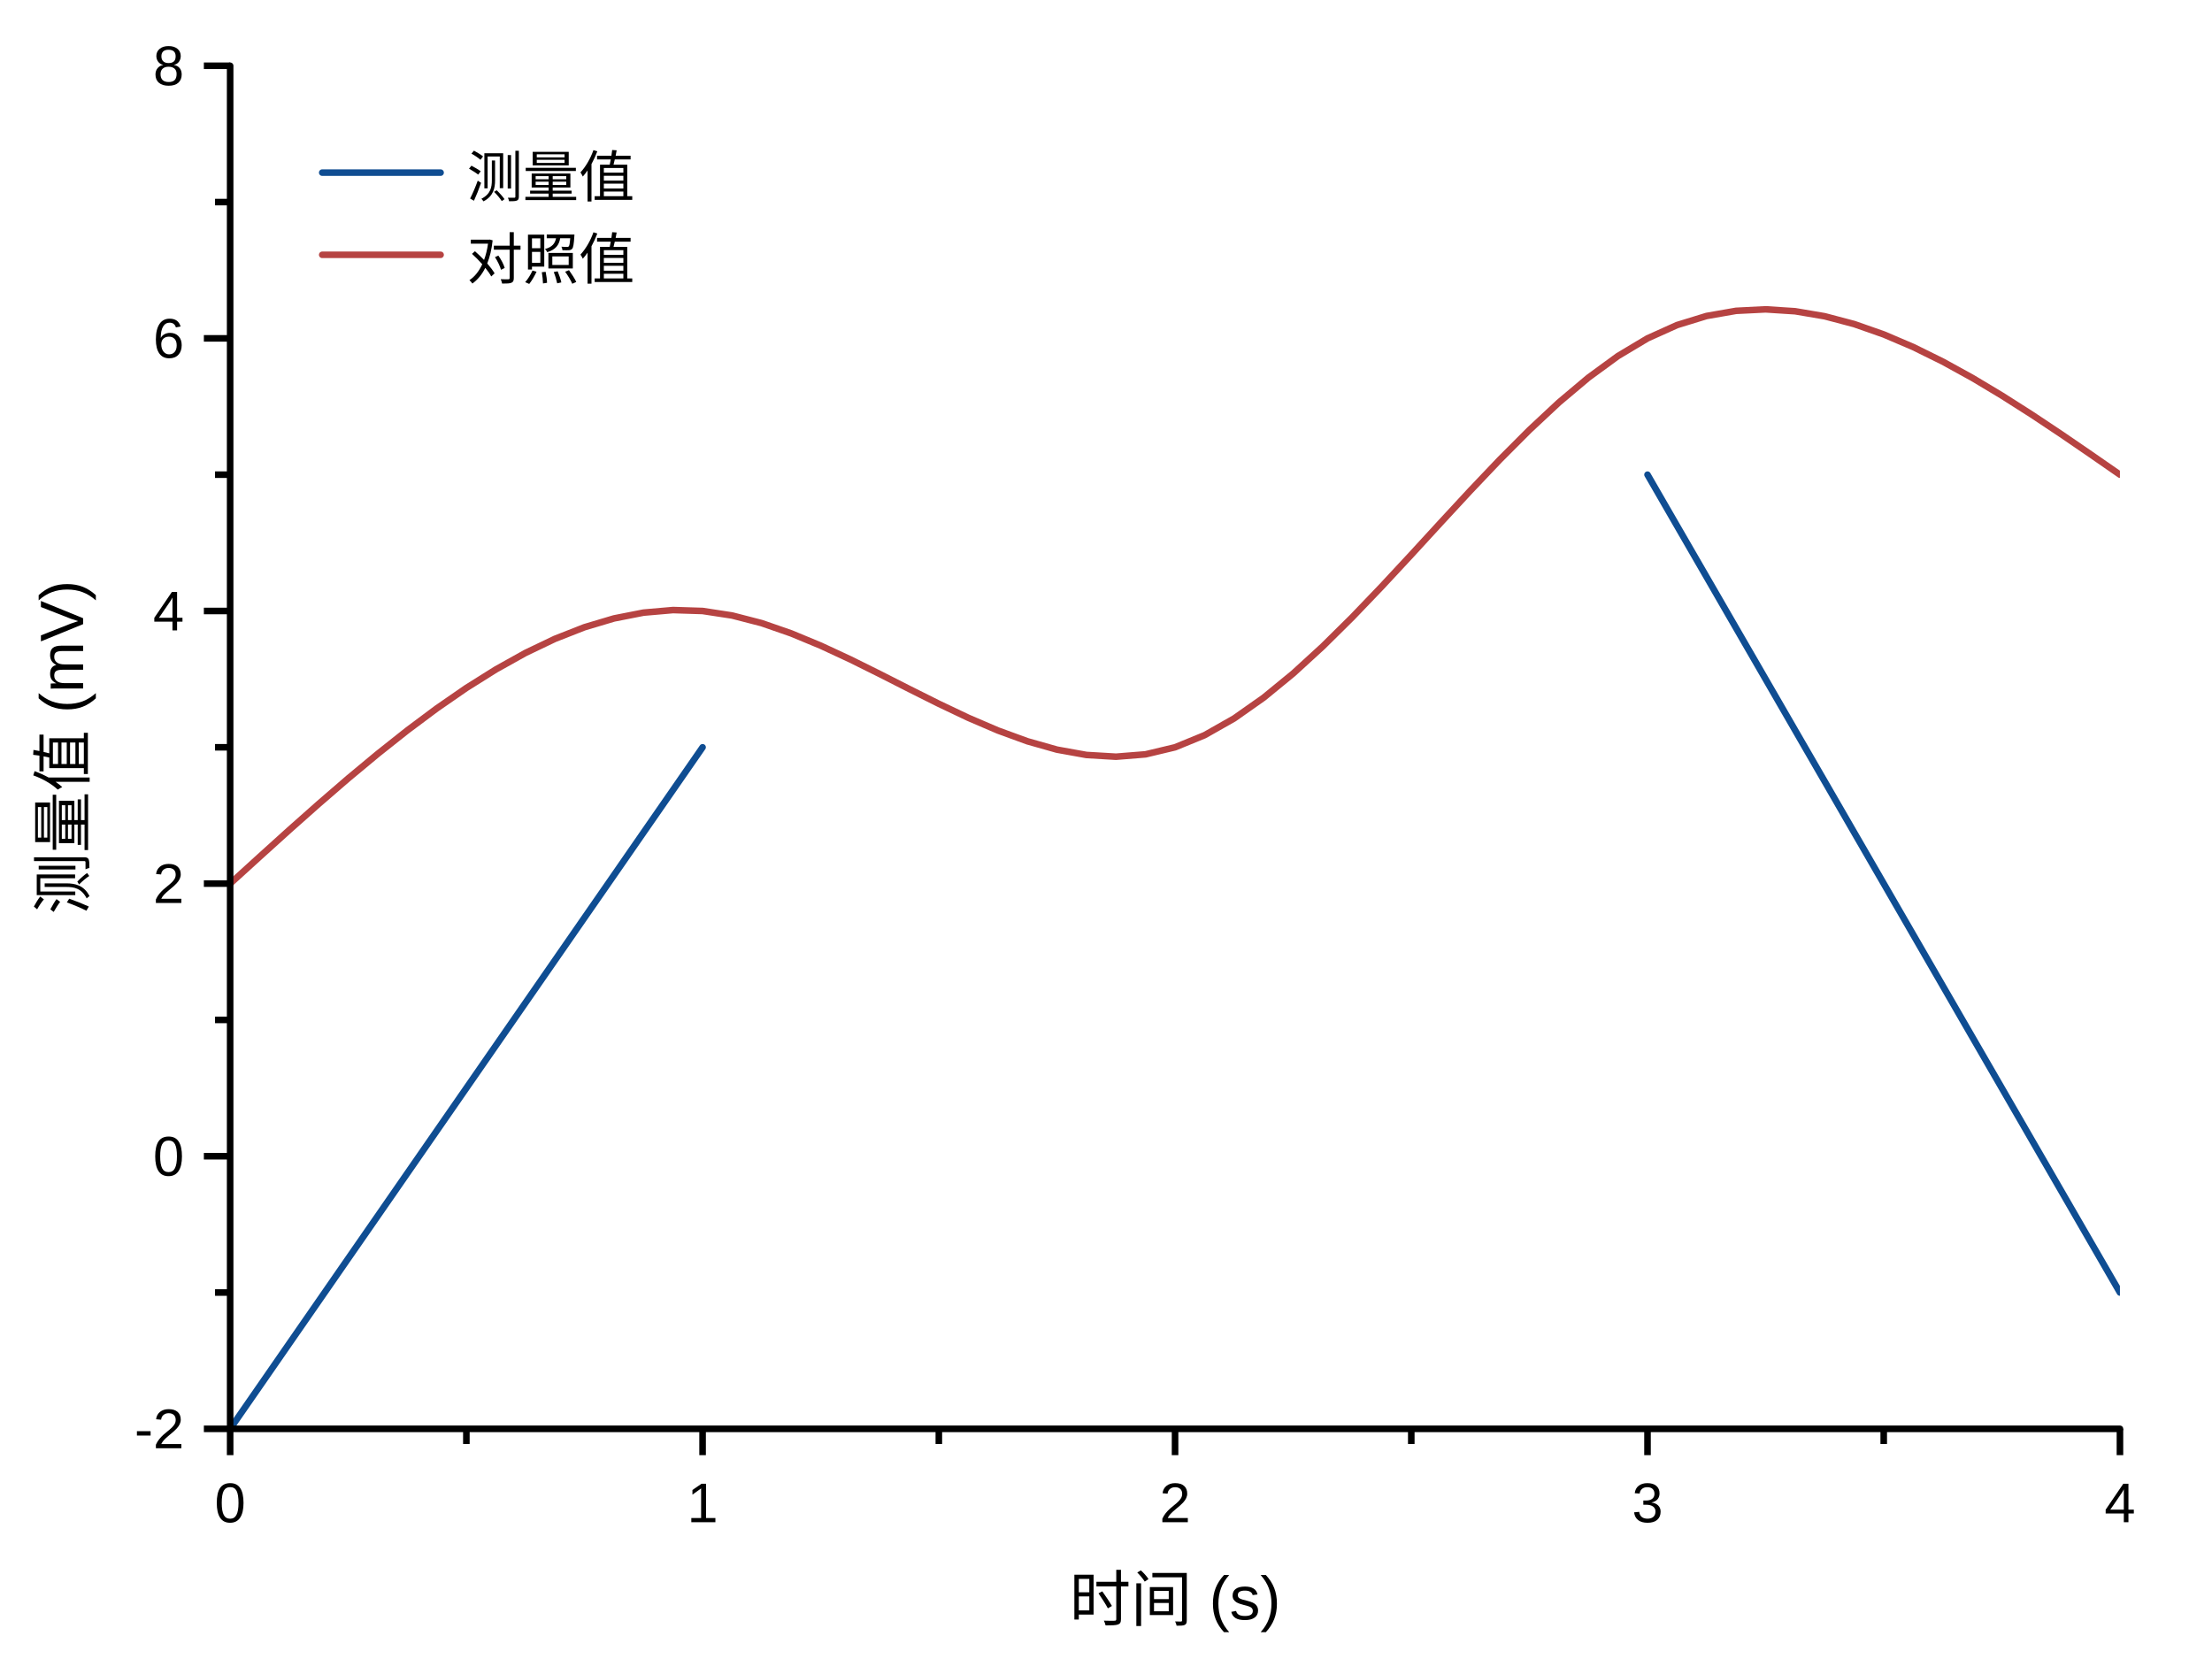
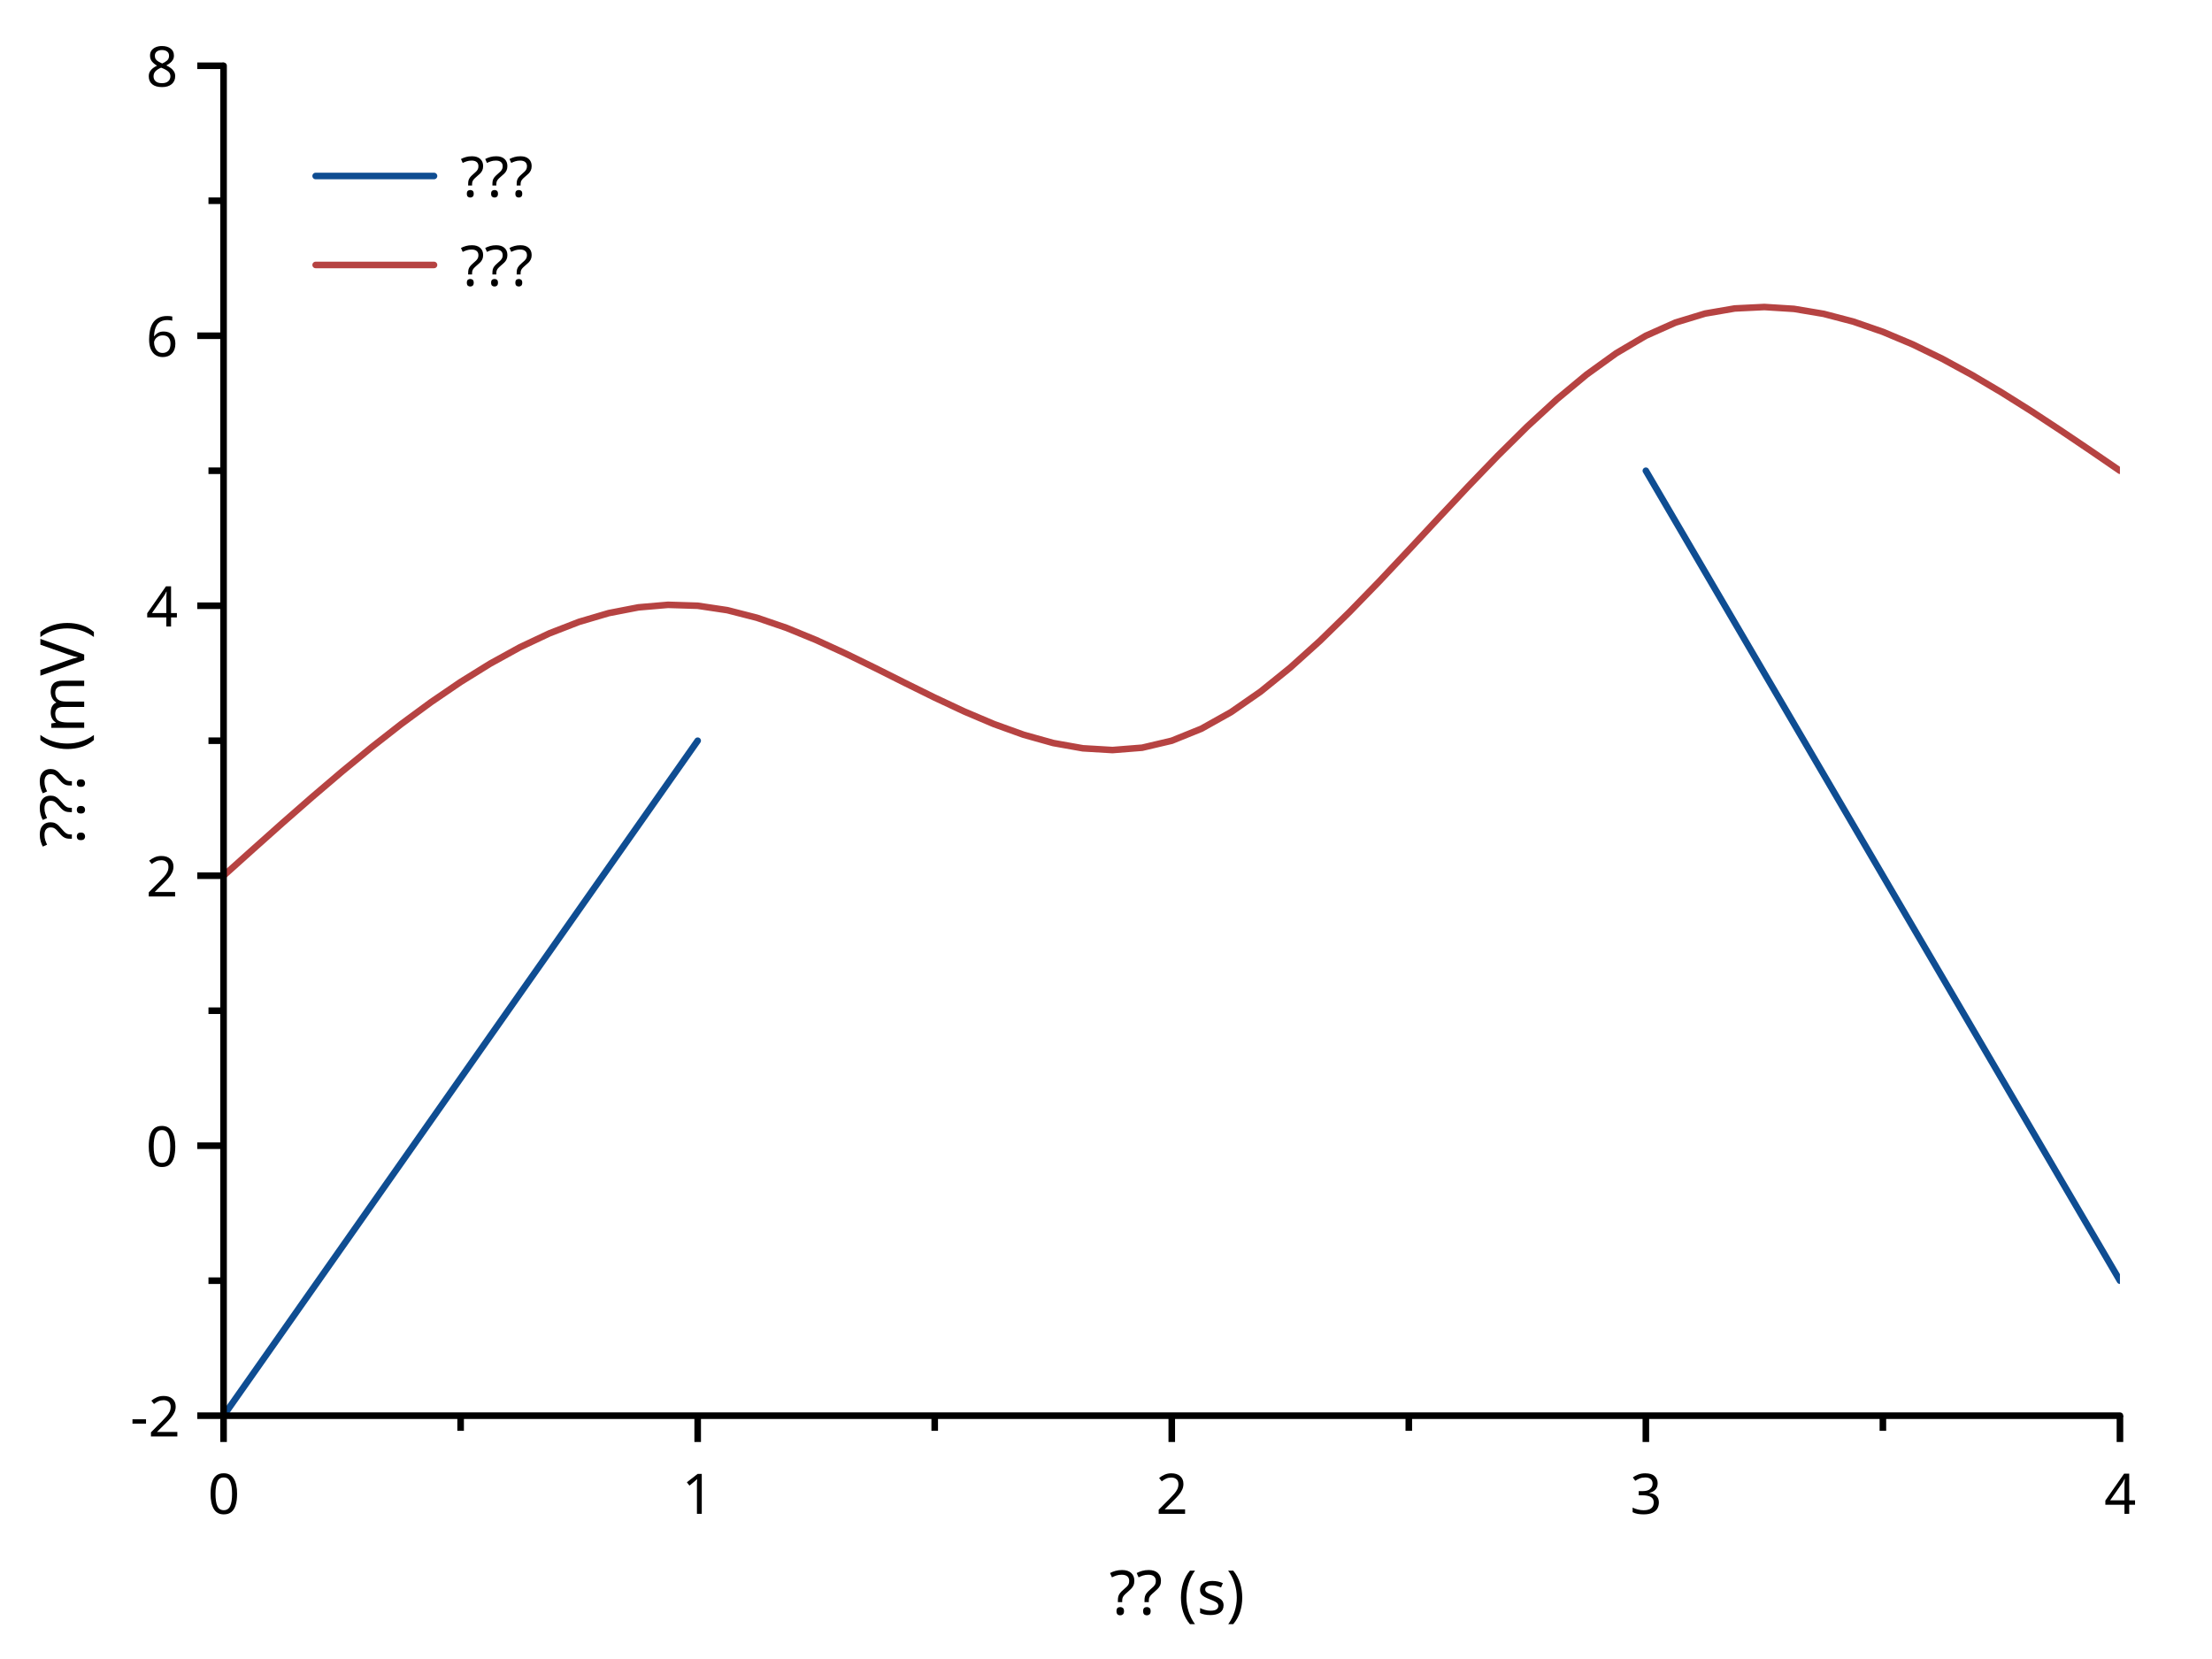
<svg xmlns="http://www.w3.org/2000/svg" width="210mm" height="157.5mm" viewBox="0 0 793.701 595.276" font-family="Arial, 'Microsoft YaHei', 'PingFang SC', 'Noto Sans CJK SC', sans-serif">
  <defs>
    <clipPath id="clip20">
-       <rect x="82.584" y="23.596" width="678.083" height="489.096" />
+       <rect x="80.225" y="23.596" width="680.442" height="484.377" />
    </clipPath>
  </defs>
  <rect x="0.00" y="0.00" width="793.70" height="595.28" fill="#ffffff" />
  <g clip-path="url(#clip20)">
-     <path d="M82.58,512.69L93.18,497.41L103.77,482.12L114.37,466.84L124.96,451.55L135.56,436.27L146.15,420.99L156.75,405.70L167.34,390.42L177.94,375.13L188.53,359.85L199.13,344.56L209.72,329.28L220.32,314.00L230.91,298.71L241.51,283.43L252.10,268.14" fill="none" stroke="#0f4d92" stroke-width="2.36" stroke-linejoin="round" stroke-linecap="round" />
-     <path d="M591.15,170.32L601.74,188.67L612.34,207.01L622.93,225.35L633.53,243.69L644.12,262.03L654.72,280.37L665.31,298.71L675.91,317.05L686.50,335.39L697.10,353.74L707.69,372.08L718.29,390.42L728.88,408.76L739.48,427.10L750.07,445.44L760.67,463.78" fill="none" stroke="#0f4d92" stroke-width="2.36" stroke-linejoin="round" stroke-linecap="round" />
-     <path d="M82.58,317.05L93.18,307.41L103.77,297.84L114.37,288.44L124.96,279.29L135.56,270.48L146.15,262.08L156.75,254.17L167.34,246.85L177.94,240.20L188.53,234.29L199.13,229.22L209.72,225.06L220.32,221.90L230.91,219.82L241.51,218.90L252.10,219.23L262.70,220.85L273.30,223.59L283.89,227.27L294.49,231.67L305.08,236.59L315.68,241.85L326.27,247.23L336.87,252.53L347.46,257.56L358.06,262.11L368.65,265.98L379.25,268.98L389.84,270.89L400.44,271.52L411.03,270.67L421.63,268.14L432.22,263.80L442.82,257.79L453.41,250.34L464.01,241.66L474.60,231.97L485.20,221.49L495.79,210.44L506.39,199.04L516.98,187.50L527.58,176.05L538.17,164.91L548.77,154.29L559.36,144.41L569.96,135.49L580.55,127.75L591.15,121.41L601.74,116.64L612.34,113.38L622.93,111.53L633.53,111.00L644.12,111.68L654.72,113.48L665.31,116.28L675.91,120.00L686.50,124.52L697.10,129.75L707.69,135.58L718.29,141.93L728.88,148.67L739.48,155.72L750.07,162.97L760.67,170.32" fill="none" stroke="#b64342" stroke-width="2.36" stroke-linejoin="round" stroke-linecap="round" />
+     <path d="M80.22,507.97L90.86,492.84L101.49,477.70L112.12,462.56L122.75,447.43L133.38,432.29L144.02,417.15L154.65,402.01L165.28,386.88L175.91,371.74L186.54,356.60L197.18,341.47L207.81,326.33L218.44,311.19L229.07,296.06L239.70,280.92L250.34,265.78" fill="none" stroke="#0f4d92" stroke-width="2.36" stroke-linejoin="round" stroke-linecap="round" />
+     <path d="M590.56,168.91L601.19,187.07L611.82,205.24L622.45,223.40L633.08,241.57L643.72,259.73L654.35,277.89L664.98,296.06L675.61,314.22L686.24,332.39L696.88,350.55L707.51,368.71L718.14,386.88L728.77,405.04L739.40,423.21L750.04,441.37L760.67,459.53" fill="none" stroke="#0f4d92" stroke-width="2.36" stroke-linejoin="round" stroke-linecap="round" />
+     <path d="M80.22,314.22L90.86,304.67L101.49,295.19L112.12,285.89L122.75,276.83L133.38,268.09L144.02,259.77L154.65,251.95L165.28,244.70L175.91,238.11L186.54,232.26L197.18,227.24L207.81,223.12L218.44,219.99L229.07,217.93L239.70,217.02L250.34,217.35L260.97,218.94L271.60,221.66L282.23,225.30L292.86,229.66L303.49,234.54L314.13,239.74L324.76,245.07L335.39,250.32L346.02,255.30L356.65,259.81L367.29,263.64L377.92,266.61L388.55,268.50L399.18,269.13L409.81,268.29L420.45,265.78L431.08,261.48L441.71,255.53L452.34,248.15L462.97,239.55L473.61,229.96L484.24,219.58L494.87,208.64L505.50,197.34L516.13,185.92L526.77,174.58L537.40,163.55L548.03,153.03L558.66,143.25L569.29,134.41L579.92,126.75L590.56,120.47L601.19,115.74L611.82,112.51L622.45,110.68L633.08,110.16L643.72,110.83L654.35,112.61L664.98,115.39L675.61,119.07L686.24,123.54L696.88,128.72L707.51,134.50L718.14,140.78L728.77,147.46L739.40,154.45L750.04,161.63L760.67,168.91" fill="none" stroke="#b64342" stroke-width="2.36" stroke-linejoin="round" stroke-linecap="round" />
  </g>
-   <path d="M82.58,23.60L82.58,512.69L760.67,512.69" fill="none" stroke="#000000" stroke-width="2.36" stroke-linejoin="round" stroke-linecap="round" />
-   <text x="82.58" y="539.24" text-anchor="middle" dominant-baseline="central" font-size="20.056" fill="#000000">0</text>
-   <text x="252.10" y="539.24" text-anchor="middle" dominant-baseline="central" font-size="20.056" fill="#000000">1</text>
-   <text x="421.63" y="539.24" text-anchor="middle" dominant-baseline="central" font-size="20.056" fill="#000000">2</text>
-   <text x="591.15" y="539.24" text-anchor="middle" dominant-baseline="central" font-size="20.056" fill="#000000">3</text>
-   <text x="760.67" y="539.24" text-anchor="middle" dominant-baseline="central" font-size="20.056" fill="#000000">4</text>
-   <text x="66.07" y="512.69" text-anchor="end" dominant-baseline="central" font-size="20.056" fill="#000000">-2</text>
-   <text x="66.07" y="414.87" text-anchor="end" dominant-baseline="central" font-size="20.056" fill="#000000">0</text>
-   <text x="66.07" y="317.05" text-anchor="end" dominant-baseline="central" font-size="20.056" fill="#000000">2</text>
-   <text x="66.07" y="219.23" text-anchor="end" dominant-baseline="central" font-size="20.056" fill="#000000">4</text>
-   <text x="66.07" y="121.41" text-anchor="end" dominant-baseline="central" font-size="20.056" fill="#000000">6</text>
-   <text x="66.07" y="23.60" text-anchor="end" dominant-baseline="central" font-size="20.056" fill="#000000">8</text>
-   <path d="M82.58,512.69L82.58,522.13M252.10,512.69L252.10,522.13M421.63,512.69L421.63,522.13M591.15,512.69L591.15,522.13M760.67,512.69L760.67,522.13M167.34,512.69L167.34,518.12M336.87,512.69L336.87,518.12M506.39,512.69L506.39,518.12M675.91,512.69L675.91,518.12M82.58,512.69L73.15,512.69M82.58,414.87L73.15,414.87M82.58,317.05L73.15,317.05M82.58,219.23L73.15,219.23M82.58,121.41L73.15,121.41M82.58,23.60L73.15,23.60M82.58,463.78L77.16,463.78M82.58,365.96L77.16,365.96M82.58,268.14L77.16,268.14M82.58,170.32L77.16,170.32M82.58,72.51L77.16,72.51" fill="none" stroke="#000000" stroke-width="2.36" />
-   <text x="421.63" y="572.07" text-anchor="middle" dominant-baseline="central" font-size="22.015" fill="#000000">时间 (s)</text>
-   <text transform="translate(20.80,268.14) rotate(-90)" text-anchor="middle" dominant-baseline="central" font-size="22.015" fill="#000000">测量值 (mV)</text>
-   <rect x="106.18" y="42.47" width="140.39" height="68.43" fill="#ffffff" />
-   <path d="M115.62,61.94L158.09,61.94" fill="none" stroke="#0f4d92" stroke-width="2.36" stroke-linejoin="round" stroke-linecap="round" />
-   <text x="167.53" y="61.94" text-anchor="start" dominant-baseline="central" font-size="20.056" fill="#000000">测量值</text>
-   <path d="M115.62,91.43L158.09,91.43" fill="none" stroke="#b64342" stroke-width="2.36" stroke-linejoin="round" stroke-linecap="round" />
-   <text x="167.53" y="91.43" text-anchor="start" dominant-baseline="central" font-size="20.056" fill="#000000">对照值</text>
+   <path d="M80.22,23.60L80.22,507.97L760.67,507.97" fill="none" stroke="#000000" stroke-width="2.36" stroke-linejoin="round" stroke-linecap="round" />
+   <g aria-label="0">
+     <text x="74.569" y="543.181" font-family="Ubuntu" font-size="20.056" font-weight="300" textLength="11.312" lengthAdjust="spacingAndGlyphs" xml:space="preserve" fill="#000000">0</text>
+   </g>
+   <g aria-label="1">
+     <text x="244.679" y="543.181" font-family="Ubuntu" font-size="20.056" font-weight="300" textLength="11.312" lengthAdjust="spacingAndGlyphs" xml:space="preserve" fill="#000000">1</text>
+   </g>
+   <g aria-label="2">
+     <text x="414.79" y="543.181" font-family="Ubuntu" font-size="20.056" font-weight="300" textLength="11.312" lengthAdjust="spacingAndGlyphs" xml:space="preserve" fill="#000000">2</text>
+   </g>
+   <g aria-label="3">
+     <text x="584.901" y="543.181" font-family="Ubuntu" font-size="20.056" font-weight="300" textLength="11.312" lengthAdjust="spacingAndGlyphs" xml:space="preserve" fill="#000000">3</text>
+   </g>
+   <g aria-label="4">
+     <text x="755.011" y="543.181" font-family="Ubuntu" font-size="20.056" font-weight="300" textLength="11.312" lengthAdjust="spacingAndGlyphs" xml:space="preserve" fill="#000000">4</text>
+   </g>
+   <g aria-label="-2">
+     <text x="46.74" y="515.423" font-family="Ubuntu" font-size="20.056" font-weight="300" textLength="16.968" lengthAdjust="spacingAndGlyphs" xml:space="preserve" fill="#000000">-2</text>
+   </g>
+   <g aria-label="0">
+     <text x="52.396" y="418.548" font-family="Ubuntu" font-size="20.056" font-weight="300" textLength="11.312" lengthAdjust="spacingAndGlyphs" xml:space="preserve" fill="#000000">0</text>
+   </g>
+   <g aria-label="2">
+     <text x="52.396" y="321.672" font-family="Ubuntu" font-size="20.056" font-weight="300" textLength="11.312" lengthAdjust="spacingAndGlyphs" xml:space="preserve" fill="#000000">2</text>
+   </g>
+   <g aria-label="4">
+     <text x="52.396" y="224.797" font-family="Ubuntu" font-size="20.056" font-weight="300" textLength="11.312" lengthAdjust="spacingAndGlyphs" xml:space="preserve" fill="#000000">4</text>
+   </g>
+   <g aria-label="6">
+     <text x="52.396" y="127.922" font-family="Ubuntu" font-size="20.056" font-weight="300" textLength="11.312" lengthAdjust="spacingAndGlyphs" xml:space="preserve" fill="#000000">6</text>
+   </g>
+   <g aria-label="8">
+     <text x="52.396" y="31.046" font-family="Ubuntu" font-size="20.056" font-weight="300" textLength="11.312" lengthAdjust="spacingAndGlyphs" xml:space="preserve" fill="#000000">8</text>
+   </g>
+   <path d="M80.22,507.97L80.22,517.41M250.34,507.97L250.34,517.41M420.45,507.97L420.45,517.41M590.56,507.97L590.56,517.41M760.67,507.97L760.67,517.41M165.28,507.97L165.28,513.40M335.39,507.97L335.39,513.40M505.50,507.97L505.50,513.40M675.61,507.97L675.61,513.40M80.22,507.97L70.79,507.97M80.22,411.10L70.79,411.10M80.22,314.22L70.79,314.22M80.22,217.35L70.79,217.35M80.22,120.47L70.79,120.47M80.22,23.60L70.79,23.60M80.22,459.53L74.80,459.53M80.22,362.66L74.80,362.66M80.22,265.78L74.80,265.78M80.22,168.91L74.80,168.91M80.22,72.03L74.80,72.03" fill="none" stroke="#000000" stroke-width="2.36" />
+   <g aria-label="时间 (s)">
+     <text x="398.035" y="579.287" font-family="Ubuntu" font-size="22.015" font-weight="300" textLength="44.822" lengthAdjust="spacingAndGlyphs" xml:space="preserve" fill="#000000">?? (s)</text>
+   </g>
+   <g aria-label="测量值 (mV)" transform="translate(22.03,265.78) rotate(-90)">
+     <text x="-38.25" y="8.178" font-family="Ubuntu" font-size="22.015" font-weight="300" textLength="76.501" lengthAdjust="spacingAndGlyphs" xml:space="preserve" fill="#000000">??? (mV)</text>
+   </g>
+   <rect x="103.82" y="42.47" width="103.09" height="73.28" fill="#ffffff" />
+   <path d="M113.26,63.15L155.73,63.15" fill="none" stroke="#0f4d92" stroke-width="2.36" stroke-linejoin="round" stroke-linecap="round" />
+   <g aria-label="测量值">
+     <text x="165.168" y="70.603" font-family="Ubuntu" font-size="20.056" font-weight="300" textLength="22.864" lengthAdjust="spacingAndGlyphs" xml:space="preserve" fill="#000000">???</text>
+   </g>
+   <path d="M113.26,95.07L155.73,95.07" fill="none" stroke="#b64342" stroke-width="2.36" stroke-linejoin="round" stroke-linecap="round" />
+   <g aria-label="对照值">
+     <text x="165.168" y="102.524" font-family="Ubuntu" font-size="20.056" font-weight="300" textLength="22.864" lengthAdjust="spacingAndGlyphs" xml:space="preserve" fill="#000000">???</text>
+   </g>
</svg>
